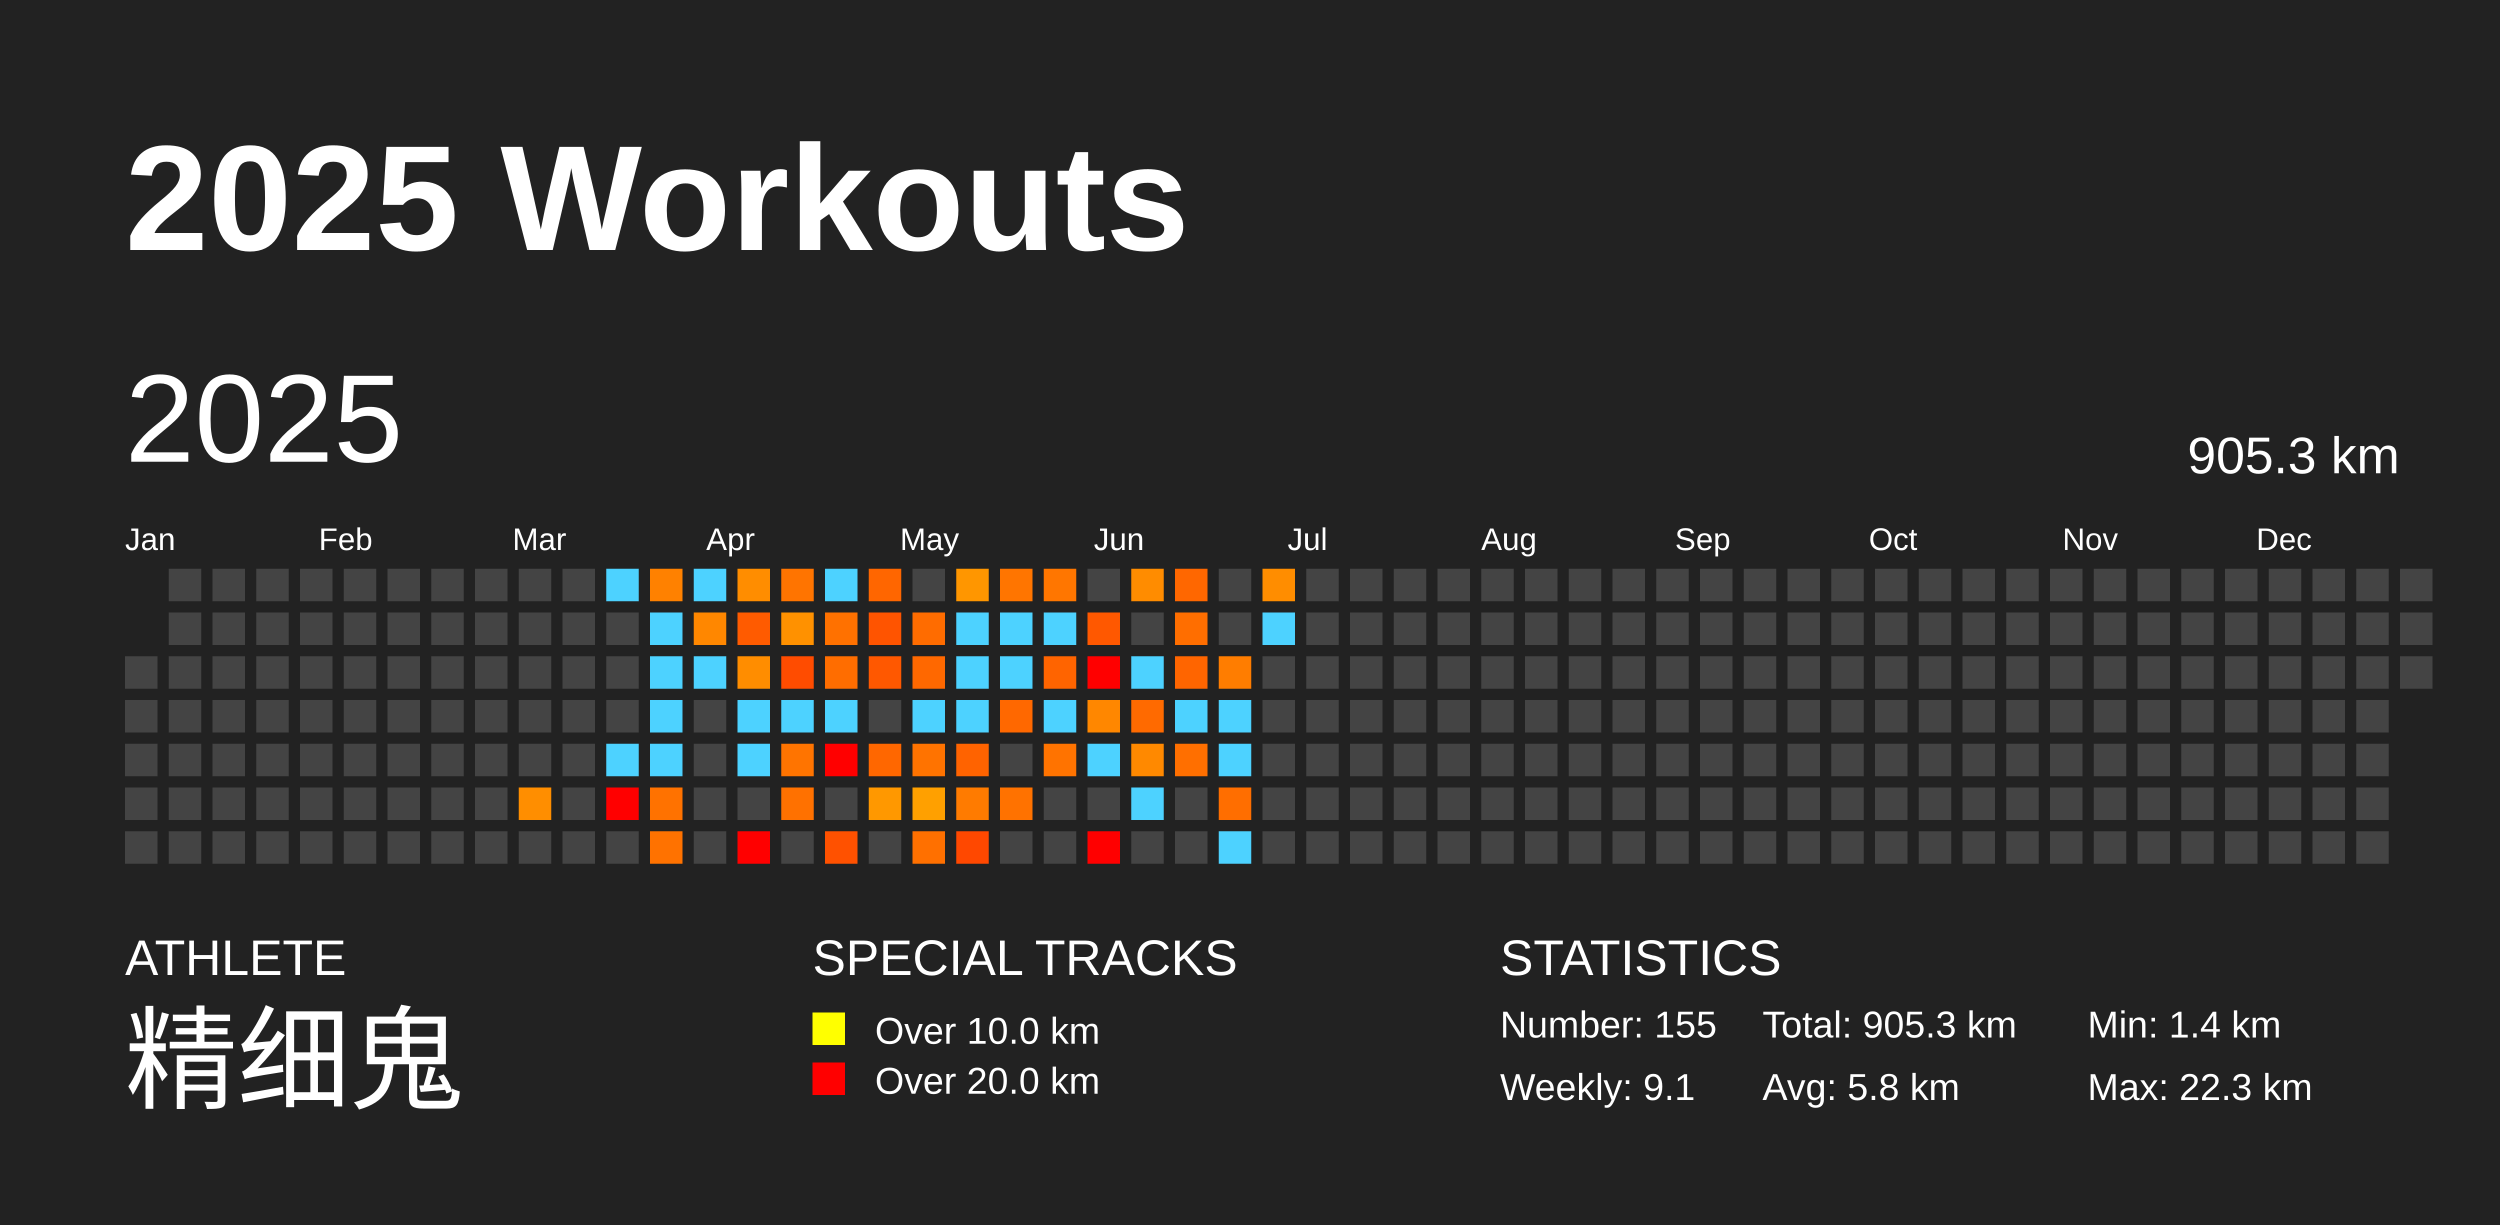
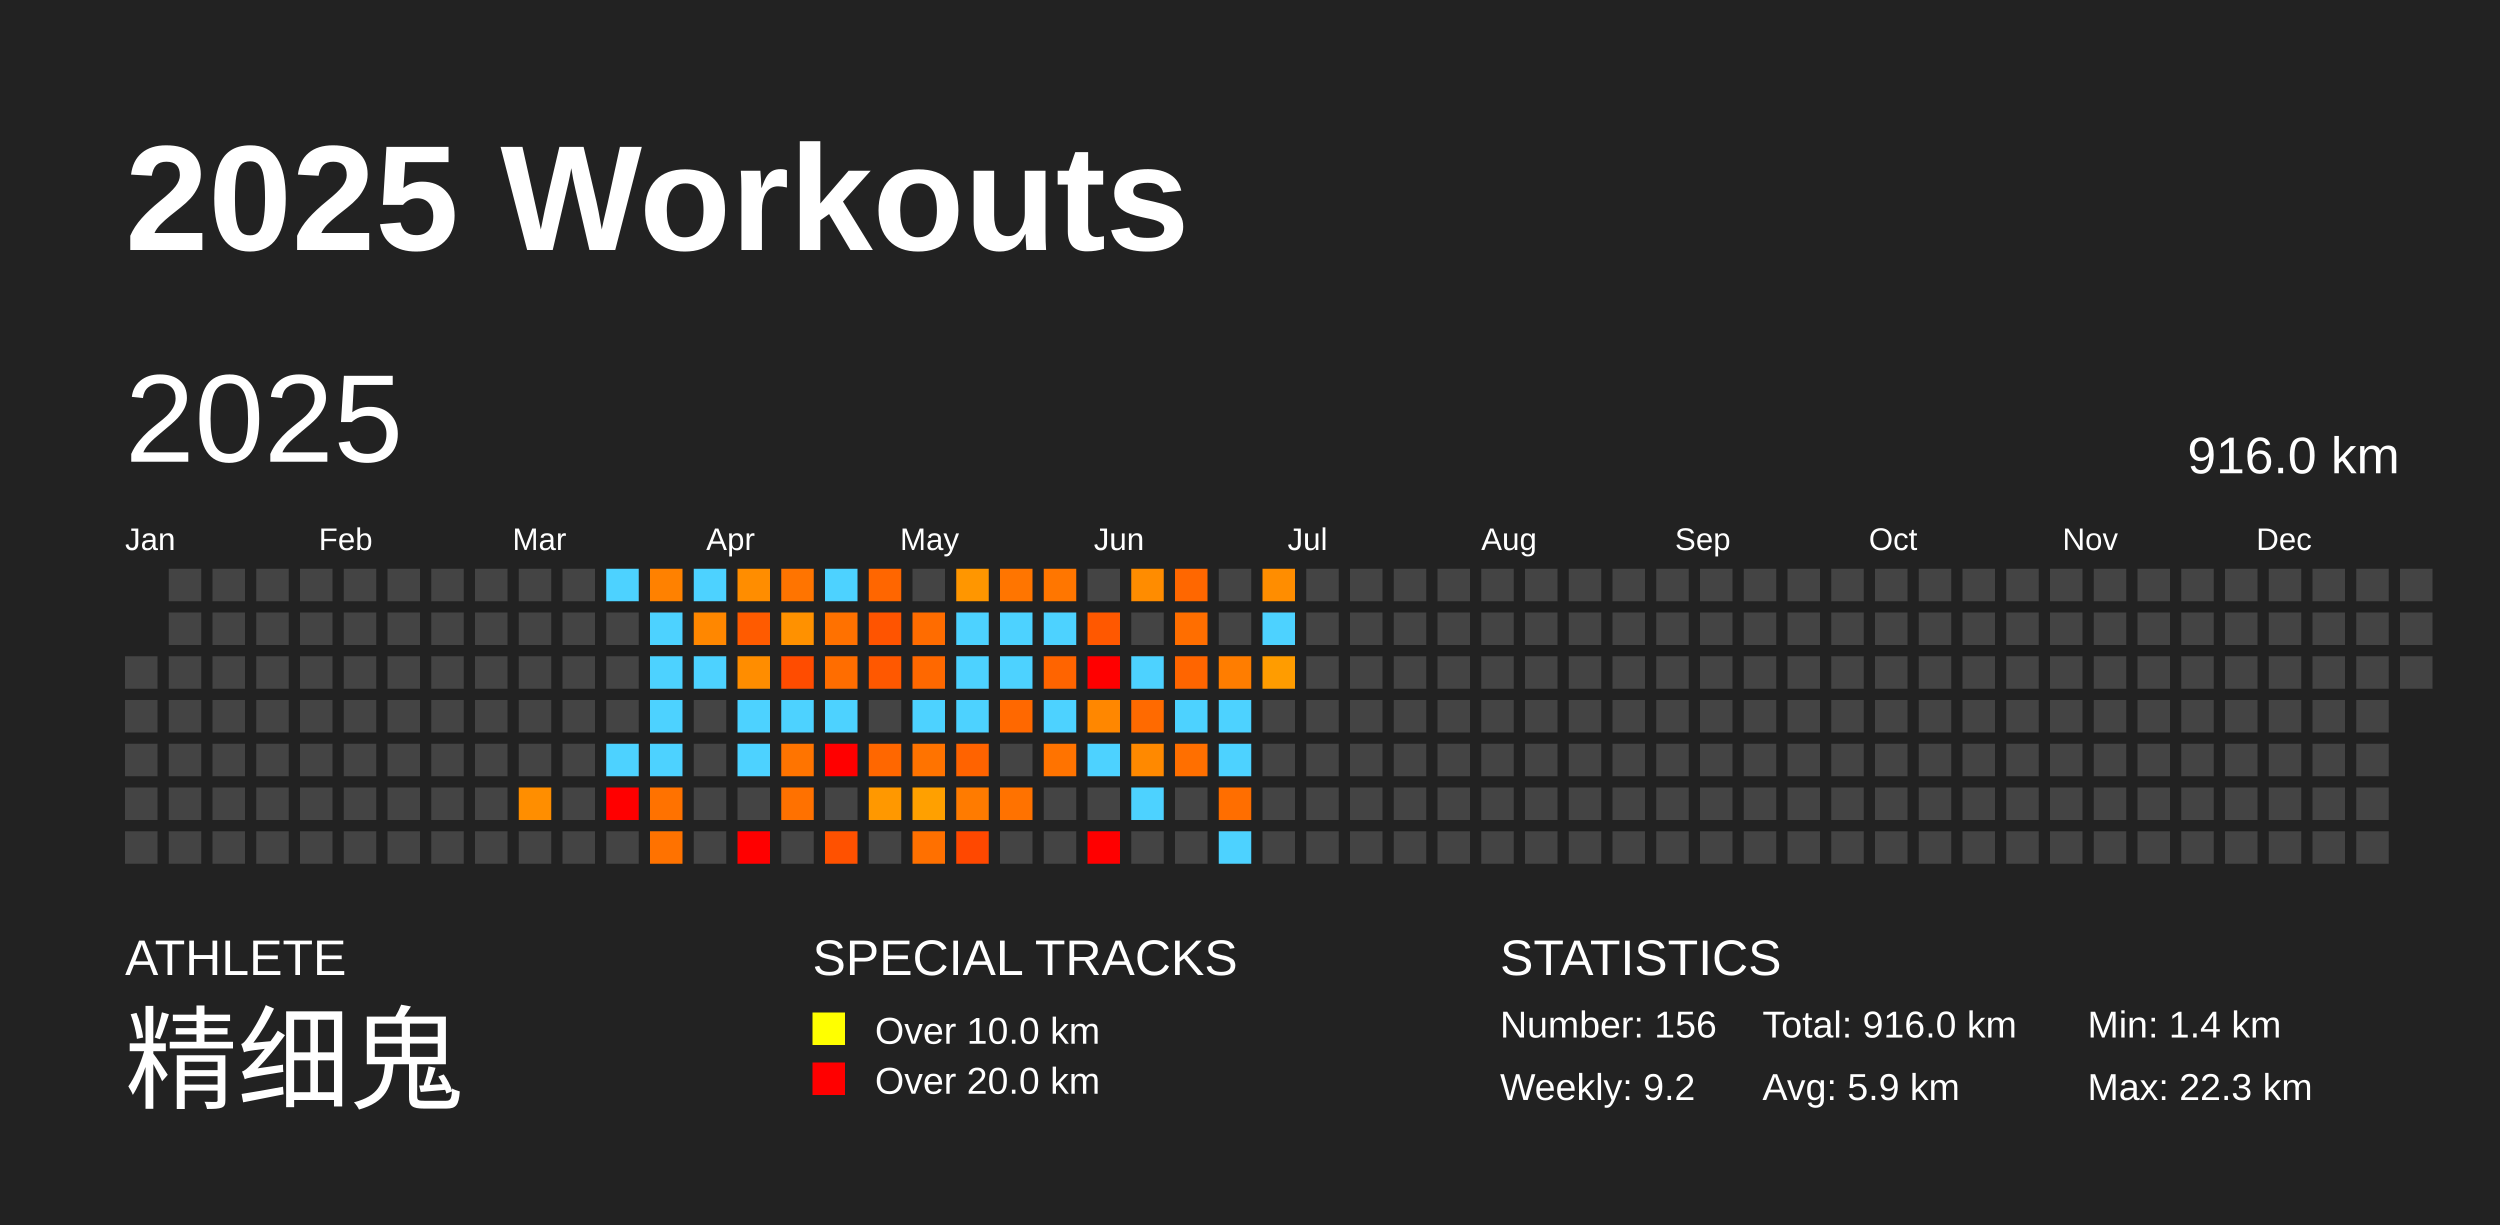
<svg xmlns="http://www.w3.org/2000/svg" baseProfile="full" height="98mm" version="1.1" viewBox="0,0,200,98" width="200mm">
  <defs />
  <rect fill="#222222" height="98" width="200" x="0" y="0" />
  <text fill="#FFFFFF" style="font-size:12px; font-family:Arial; font-weight:bold;" x="10" y="20">2025 Workouts</text>
  <text fill="#FFFFFF" style="font-size:4px; font-family:Arial" x="10" y="78">ATHLETE</text>
  <text fill="#FFFFFF" style="font-size:9px; font-family:Arial" x="10" y="88">精细鬼</text>
  <text fill="#FFFFFF" style="font-size:4px; font-family:Arial" x="65" y="78">SPECIAL TRACKS</text>
  <rect fill="yellow" height="2.6" width="2.6" x="65" y="81" />
  <text fill="#FFFFFF" style="font-size:3px; font-family:Arial" x="70" y="83.5">Over 10.0 km</text>
  <rect fill="red" height="2.6" width="2.6" x="65" y="85" />
  <text fill="#FFFFFF" style="font-size:3px; font-family:Arial" x="70" y="87.5">Over 20.0 km</text>
  <text fill="#FFFFFF" style="font-size:4px; font-family:Arial" x="120" y="78">STATISTICS</text>
-   <text fill="#FFFFFF" style="font-size:3px; font-family:Arial" x="120" y="83">Number: 155</text>
-   <text fill="#FFFFFF" style="font-size:3px; font-family:Arial" x="120" y="88">Weekly: 9.1</text>
-   <text fill="#FFFFFF" style="font-size:3px; font-family:Arial" x="141" y="83">Total: 905.3 km</text>
-   <text fill="#FFFFFF" style="font-size:3px; font-family:Arial" x="141" y="88">Avg: 5.8 km</text>
+   <text fill="#FFFFFF" style="font-size:3px; font-family:Arial" x="120" y="83">Number: 156</text>
+   <text fill="#FFFFFF" style="font-size:3px; font-family:Arial" x="120" y="88">Weekly: 9.2</text>
+   <text fill="#FFFFFF" style="font-size:3px; font-family:Arial" x="141" y="83">Total: 916.0 km</text>
+   <text fill="#FFFFFF" style="font-size:3px; font-family:Arial" x="141" y="88">Avg: 5.9 km</text>
  <text fill="#FFFFFF" style="font-size:3px; font-family:Arial" x="167" y="83">Min: 1.4 km</text>
  <text fill="#FFFFFF" style="font-size:3px; font-family:Arial" x="167" y="88">Max: 22.3 km</text>
  <text dominant-baseline="hanging" fill="#FFFFFF" style="font-size:10.0px; font-family:Arial;" x="10" y="30">2025</text>
-   <text dominant-baseline="hanging" fill="#FFFFFF" style="font-size:4.125px; font-family:Arial;" x="175" y="35">905.3 km</text>
+   <text dominant-baseline="hanging" fill="#FFFFFF" style="font-size:4.125px; font-family:Arial;" x="175" y="35">916.0 km</text>
  <text fill="#FFFFFF" style="font-size:2.5px; font-family:Arial" x="10.0" y="44">Jan</text>
  <text fill="#FFFFFF" style="font-size:2.5px; font-family:Arial" x="25.5" y="44">Feb</text>
  <text fill="#FFFFFF" style="font-size:2.5px; font-family:Arial" x="41.0" y="44">Mar</text>
  <text fill="#FFFFFF" style="font-size:2.5px; font-family:Arial" x="56.5" y="44">Apr</text>
  <text fill="#FFFFFF" style="font-size:2.5px; font-family:Arial" x="72.0" y="44">May</text>
  <text fill="#FFFFFF" style="font-size:2.5px; font-family:Arial" x="87.5" y="44">Jun</text>
  <text fill="#FFFFFF" style="font-size:2.5px; font-family:Arial" x="103.0" y="44">Jul</text>
  <text fill="#FFFFFF" style="font-size:2.5px; font-family:Arial" x="118.5" y="44">Aug</text>
  <text fill="#FFFFFF" style="font-size:2.5px; font-family:Arial" x="134.0" y="44">Sep</text>
  <text fill="#FFFFFF" style="font-size:2.5px; font-family:Arial" x="149.5" y="44">Oct</text>
  <text fill="#FFFFFF" style="font-size:2.5px; font-family:Arial" x="165.0" y="44">Nov</text>
  <text fill="#FFFFFF" style="font-size:2.5px; font-family:Arial" x="180.5" y="44">Dec</text>
  <rect fill="#444444" height="2.6" width="2.6" x="10.0" y="52.5" />
  <rect fill="#444444" height="2.6" width="2.6" x="10.0" y="56.0" />
  <rect fill="#444444" height="2.6" width="2.6" x="10.0" y="59.5" />
  <rect fill="#444444" height="2.6" width="2.6" x="10.0" y="63.0" />
  <rect fill="#444444" height="2.6" width="2.6" x="10.0" y="66.5" />
  <rect fill="#444444" height="2.6" width="2.6" x="13.5" y="45.5" />
  <rect fill="#444444" height="2.6" width="2.6" x="13.5" y="49.0" />
  <rect fill="#444444" height="2.6" width="2.6" x="13.5" y="52.5" />
  <rect fill="#444444" height="2.6" width="2.6" x="13.5" y="56.0" />
  <rect fill="#444444" height="2.6" width="2.6" x="13.5" y="59.5" />
  <rect fill="#444444" height="2.6" width="2.6" x="13.5" y="63.0" />
  <rect fill="#444444" height="2.6" width="2.6" x="13.5" y="66.5" />
  <rect fill="#444444" height="2.6" width="2.6" x="17.0" y="45.5" />
  <rect fill="#444444" height="2.6" width="2.6" x="17.0" y="49.0" />
  <rect fill="#444444" height="2.6" width="2.6" x="17.0" y="52.5" />
  <rect fill="#444444" height="2.6" width="2.6" x="17.0" y="56.0" />
  <rect fill="#444444" height="2.6" width="2.6" x="17.0" y="59.5" />
  <rect fill="#444444" height="2.6" width="2.6" x="17.0" y="63.0" />
  <rect fill="#444444" height="2.6" width="2.6" x="17.0" y="66.5" />
  <rect fill="#444444" height="2.6" width="2.6" x="20.5" y="45.5" />
  <rect fill="#444444" height="2.6" width="2.6" x="20.5" y="49.0" />
  <rect fill="#444444" height="2.6" width="2.6" x="20.5" y="52.5" />
  <rect fill="#444444" height="2.6" width="2.6" x="20.5" y="56.0" />
  <rect fill="#444444" height="2.6" width="2.6" x="20.5" y="59.5" />
  <rect fill="#444444" height="2.6" width="2.6" x="20.5" y="63.0" />
  <rect fill="#444444" height="2.6" width="2.6" x="20.5" y="66.5" />
  <rect fill="#444444" height="2.6" width="2.6" x="24.0" y="45.5" />
  <rect fill="#444444" height="2.6" width="2.6" x="24.0" y="49.0" />
  <rect fill="#444444" height="2.6" width="2.6" x="24.0" y="52.5" />
  <rect fill="#444444" height="2.6" width="2.6" x="24.0" y="56.0" />
  <rect fill="#444444" height="2.6" width="2.6" x="24.0" y="59.5" />
  <rect fill="#444444" height="2.6" width="2.6" x="24.0" y="63.0" />
  <rect fill="#444444" height="2.6" width="2.6" x="24.0" y="66.5" />
  <rect fill="#444444" height="2.6" width="2.6" x="27.5" y="45.5" />
  <rect fill="#444444" height="2.6" width="2.6" x="27.5" y="49.0" />
  <rect fill="#444444" height="2.6" width="2.6" x="27.5" y="52.5" />
  <rect fill="#444444" height="2.6" width="2.6" x="27.5" y="56.0" />
  <rect fill="#444444" height="2.6" width="2.6" x="27.5" y="59.5" />
  <rect fill="#444444" height="2.6" width="2.6" x="27.5" y="63.0" />
  <rect fill="#444444" height="2.6" width="2.6" x="27.5" y="66.5" />
  <rect fill="#444444" height="2.6" width="2.6" x="31.0" y="45.5" />
  <rect fill="#444444" height="2.6" width="2.6" x="31.0" y="49.0" />
  <rect fill="#444444" height="2.6" width="2.6" x="31.0" y="52.5" />
  <rect fill="#444444" height="2.6" width="2.6" x="31.0" y="56.0" />
  <rect fill="#444444" height="2.6" width="2.6" x="31.0" y="59.5" />
  <rect fill="#444444" height="2.6" width="2.6" x="31.0" y="63.0" />
  <rect fill="#444444" height="2.6" width="2.6" x="31.0" y="66.5" />
  <rect fill="#444444" height="2.6" width="2.6" x="34.5" y="45.5" />
  <rect fill="#444444" height="2.6" width="2.6" x="34.5" y="49.0" />
  <rect fill="#444444" height="2.6" width="2.6" x="34.5" y="52.5" />
  <rect fill="#444444" height="2.6" width="2.6" x="34.5" y="56.0" />
  <rect fill="#444444" height="2.6" width="2.6" x="34.5" y="59.5" />
  <rect fill="#444444" height="2.6" width="2.6" x="34.5" y="63.0" />
  <rect fill="#444444" height="2.6" width="2.6" x="34.5" y="66.5" />
  <rect fill="#444444" height="2.6" width="2.6" x="38.0" y="45.5" />
  <rect fill="#444444" height="2.6" width="2.6" x="38.0" y="49.0" />
  <rect fill="#444444" height="2.6" width="2.6" x="38.0" y="52.5" />
  <rect fill="#444444" height="2.6" width="2.6" x="38.0" y="56.0" />
  <rect fill="#444444" height="2.6" width="2.6" x="38.0" y="59.5" />
  <rect fill="#444444" height="2.6" width="2.6" x="38.0" y="63.0" />
  <rect fill="#444444" height="2.6" width="2.6" x="38.0" y="66.5" />
  <rect fill="#444444" height="2.6" width="2.6" x="41.5" y="45.5" />
  <rect fill="#444444" height="2.6" width="2.6" x="41.5" y="49.0" />
  <rect fill="#444444" height="2.6" width="2.6" x="41.5" y="52.5" />
  <rect fill="#444444" height="2.6" width="2.6" x="41.5" y="56.0" />
  <rect fill="#444444" height="2.6" width="2.6" x="41.5" y="59.5" />
  <rect fill="#ff8e00" height="2.6" width="2.6" x="41.5" y="63.0" />
  <rect fill="#444444" height="2.6" width="2.6" x="41.5" y="66.5" />
  <rect fill="#444444" height="2.6" width="2.6" x="45.0" y="45.5" />
  <rect fill="#444444" height="2.6" width="2.6" x="45.0" y="49.0" />
  <rect fill="#444444" height="2.6" width="2.6" x="45.0" y="52.5" />
  <rect fill="#444444" height="2.6" width="2.6" x="45.0" y="56.0" />
  <rect fill="#444444" height="2.6" width="2.6" x="45.0" y="59.5" />
  <rect fill="#444444" height="2.6" width="2.6" x="45.0" y="63.0" />
  <rect fill="#444444" height="2.6" width="2.6" x="45.0" y="66.5" />
  <rect fill="#4dd2ff" height="2.6" width="2.6" x="48.5" y="45.5" />
  <rect fill="#444444" height="2.6" width="2.6" x="48.5" y="49.0" />
  <rect fill="#444444" height="2.6" width="2.6" x="48.5" y="52.5" />
  <rect fill="#444444" height="2.6" width="2.6" x="48.5" y="56.0" />
  <rect fill="#4dd2ff" height="2.6" width="2.6" x="48.5" y="59.5" />
  <rect fill="red" height="2.6" width="2.6" x="48.5" y="63.0" />
  <rect fill="#444444" height="2.6" width="2.6" x="48.5" y="66.5" />
  <rect fill="#ff8100" height="2.6" width="2.6" x="52.0" y="45.5" />
  <rect fill="#4dd2ff" height="2.6" width="2.6" x="52.0" y="49.0" />
  <rect fill="#4dd2ff" height="2.6" width="2.6" x="52.0" y="52.5" />
  <rect fill="#4dd2ff" height="2.6" width="2.6" x="52.0" y="56.0" />
  <rect fill="#4dd2ff" height="2.6" width="2.6" x="52.0" y="59.5" />
  <rect fill="#ff7200" height="2.6" width="2.6" x="52.0" y="63.0" />
  <rect fill="#ff7200" height="2.6" width="2.6" x="52.0" y="66.5" />
  <rect fill="#4dd2ff" height="2.6" width="2.6" x="55.5" y="45.5" />
  <rect fill="#ff8700" height="2.6" width="2.6" x="55.5" y="49.0" />
  <rect fill="#4dd2ff" height="2.6" width="2.6" x="55.5" y="52.5" />
  <rect fill="#444444" height="2.6" width="2.6" x="55.5" y="56.0" />
  <rect fill="#444444" height="2.6" width="2.6" x="55.5" y="59.5" />
  <rect fill="#444444" height="2.6" width="2.6" x="55.5" y="63.0" />
  <rect fill="#444444" height="2.6" width="2.6" x="55.5" y="66.5" />
  <rect fill="#ff8d00" height="2.6" width="2.6" x="59.0" y="45.5" />
  <rect fill="#ff5b00" height="2.6" width="2.6" x="59.0" y="49.0" />
  <rect fill="#ff8d00" height="2.6" width="2.6" x="59.0" y="52.5" />
  <rect fill="#4dd2ff" height="2.6" width="2.6" x="59.0" y="56.0" />
  <rect fill="#4dd2ff" height="2.6" width="2.6" x="59.0" y="59.5" />
  <rect fill="#444444" height="2.6" width="2.6" x="59.0" y="63.0" />
  <rect fill="red" height="2.6" width="2.6" x="59.0" y="66.5" />
  <rect fill="#ff7400" height="2.6" width="2.6" x="62.5" y="45.5" />
  <rect fill="#ff9100" height="2.6" width="2.6" x="62.5" y="49.0" />
  <rect fill="#ff4c00" height="2.6" width="2.6" x="62.5" y="52.5" />
  <rect fill="#4dd2ff" height="2.6" width="2.6" x="62.5" y="56.0" />
  <rect fill="#ff7400" height="2.6" width="2.6" x="62.5" y="59.5" />
  <rect fill="#ff7100" height="2.6" width="2.6" x="62.5" y="63.0" />
  <rect fill="#444444" height="2.6" width="2.6" x="62.5" y="66.5" />
  <rect fill="#4dd2ff" height="2.6" width="2.6" x="66.0" y="45.5" />
  <rect fill="#ff7100" height="2.6" width="2.6" x="66.0" y="49.0" />
  <rect fill="#ff6d00" height="2.6" width="2.6" x="66.0" y="52.5" />
  <rect fill="#4dd2ff" height="2.6" width="2.6" x="66.0" y="56.0" />
  <rect fill="red" height="2.6" width="2.6" x="66.0" y="59.5" />
  <rect fill="#444444" height="2.6" width="2.6" x="66.0" y="63.0" />
  <rect fill="#ff5100" height="2.6" width="2.6" x="66.0" y="66.5" />
  <rect fill="#ff6600" height="2.6" width="2.6" x="69.5" y="45.5" />
  <rect fill="#ff5400" height="2.6" width="2.6" x="69.5" y="49.0" />
  <rect fill="#ff5800" height="2.6" width="2.6" x="69.5" y="52.5" />
  <rect fill="#444444" height="2.6" width="2.6" x="69.5" y="56.0" />
  <rect fill="#ff6700" height="2.6" width="2.6" x="69.5" y="59.5" />
  <rect fill="#ff9800" height="2.6" width="2.6" x="69.5" y="63.0" />
  <rect fill="#444444" height="2.6" width="2.6" x="69.5" y="66.5" />
  <rect fill="#444444" height="2.6" width="2.6" x="73.0" y="45.5" />
  <rect fill="#ff6c00" height="2.6" width="2.6" x="73.0" y="49.0" />
  <rect fill="#ff6800" height="2.6" width="2.6" x="73.0" y="52.5" />
  <rect fill="#4dd2ff" height="2.6" width="2.6" x="73.0" y="56.0" />
  <rect fill="#ff7300" height="2.6" width="2.6" x="73.0" y="59.5" />
  <rect fill="#ffa000" height="2.6" width="2.6" x="73.0" y="63.0" />
  <rect fill="#ff7000" height="2.6" width="2.6" x="73.0" y="66.5" />
  <rect fill="#ff9600" height="2.6" width="2.6" x="76.5" y="45.5" />
  <rect fill="#4dd2ff" height="2.6" width="2.6" x="76.5" y="49.0" />
  <rect fill="#4dd2ff" height="2.6" width="2.6" x="76.5" y="52.5" />
  <rect fill="#4dd2ff" height="2.6" width="2.6" x="76.5" y="56.0" />
  <rect fill="#ff6300" height="2.6" width="2.6" x="76.5" y="59.5" />
  <rect fill="#ff7b00" height="2.6" width="2.6" x="76.5" y="63.0" />
  <rect fill="#ff4800" height="2.6" width="2.6" x="76.5" y="66.5" />
  <rect fill="#ff7500" height="2.6" width="2.6" x="80.0" y="45.5" />
  <rect fill="#4dd2ff" height="2.6" width="2.6" x="80.0" y="49.0" />
  <rect fill="#4dd2ff" height="2.6" width="2.6" x="80.0" y="52.5" />
  <rect fill="#ff6800" height="2.6" width="2.6" x="80.0" y="56.0" />
  <rect fill="#444444" height="2.6" width="2.6" x="80.0" y="59.5" />
  <rect fill="#ff7200" height="2.6" width="2.6" x="80.0" y="63.0" />
  <rect fill="#444444" height="2.6" width="2.6" x="80.0" y="66.5" />
  <rect fill="#ff7600" height="2.6" width="2.6" x="83.5" y="45.5" />
  <rect fill="#4dd2ff" height="2.6" width="2.6" x="83.5" y="49.0" />
  <rect fill="#ff6400" height="2.6" width="2.6" x="83.5" y="52.5" />
  <rect fill="#4dd2ff" height="2.6" width="2.6" x="83.5" y="56.0" />
  <rect fill="#ff7300" height="2.6" width="2.6" x="83.5" y="59.5" />
  <rect fill="#444444" height="2.6" width="2.6" x="83.5" y="63.0" />
  <rect fill="#444444" height="2.6" width="2.6" x="83.5" y="66.5" />
  <rect fill="#444444" height="2.6" width="2.6" x="87.0" y="45.5" />
  <rect fill="#ff5800" height="2.6" width="2.6" x="87.0" y="49.0" />
  <rect fill="red" height="2.6" width="2.6" x="87.0" y="52.5" />
  <rect fill="#ff8700" height="2.6" width="2.6" x="87.0" y="56.0" />
  <rect fill="#4dd2ff" height="2.6" width="2.6" x="87.0" y="59.5" />
  <rect fill="#444444" height="2.6" width="2.6" x="87.0" y="63.0" />
  <rect fill="red" height="2.6" width="2.6" x="87.0" y="66.5" />
  <rect fill="#ff8c00" height="2.6" width="2.6" x="90.5" y="45.5" />
  <rect fill="#444444" height="2.6" width="2.6" x="90.5" y="49.0" />
  <rect fill="#4dd2ff" height="2.6" width="2.6" x="90.5" y="52.5" />
  <rect fill="#ff6a00" height="2.6" width="2.6" x="90.5" y="56.0" />
  <rect fill="#ff8900" height="2.6" width="2.6" x="90.5" y="59.5" />
  <rect fill="#4dd2ff" height="2.6" width="2.6" x="90.5" y="63.0" />
  <rect fill="#444444" height="2.6" width="2.6" x="90.5" y="66.5" />
  <rect fill="#ff6700" height="2.6" width="2.6" x="94.0" y="45.5" />
  <rect fill="#ff6e00" height="2.6" width="2.6" x="94.0" y="49.0" />
  <rect fill="#ff6500" height="2.6" width="2.6" x="94.0" y="52.5" />
  <rect fill="#4dd2ff" height="2.6" width="2.6" x="94.0" y="56.0" />
  <rect fill="#ff6f00" height="2.6" width="2.6" x="94.0" y="59.5" />
  <rect fill="#444444" height="2.6" width="2.6" x="94.0" y="63.0" />
  <rect fill="#444444" height="2.6" width="2.6" x="94.0" y="66.5" />
  <rect fill="#444444" height="2.6" width="2.6" x="97.5" y="45.5" />
  <rect fill="#444444" height="2.6" width="2.6" x="97.5" y="49.0" />
  <rect fill="#ff7d00" height="2.6" width="2.6" x="97.5" y="52.5" />
  <rect fill="#4dd2ff" height="2.6" width="2.6" x="97.5" y="56.0" />
  <rect fill="#4dd2ff" height="2.6" width="2.6" x="97.5" y="59.5" />
  <rect fill="#ff6e00" height="2.6" width="2.6" x="97.5" y="63.0" />
  <rect fill="#4dd2ff" height="2.6" width="2.6" x="97.5" y="66.5" />
  <rect fill="#ff8d00" height="2.6" width="2.6" x="101.0" y="45.5" />
  <rect fill="#4dd2ff" height="2.6" width="2.6" x="101.0" y="49.0" />
-   <rect fill="#444444" height="2.6" width="2.6" x="101.0" y="52.5" />
+   <rect fill="#ff9c00" height="2.6" width="2.6" x="101.0" y="52.5" />
  <rect fill="#444444" height="2.6" width="2.6" x="101.0" y="56.0" />
  <rect fill="#444444" height="2.6" width="2.6" x="101.0" y="59.5" />
  <rect fill="#444444" height="2.6" width="2.6" x="101.0" y="63.0" />
  <rect fill="#444444" height="2.6" width="2.6" x="101.0" y="66.5" />
  <rect fill="#444444" height="2.6" width="2.6" x="104.5" y="45.5" />
  <rect fill="#444444" height="2.6" width="2.6" x="104.5" y="49.0" />
  <rect fill="#444444" height="2.6" width="2.6" x="104.5" y="52.5" />
  <rect fill="#444444" height="2.6" width="2.6" x="104.5" y="56.0" />
  <rect fill="#444444" height="2.6" width="2.6" x="104.5" y="59.5" />
  <rect fill="#444444" height="2.6" width="2.6" x="104.5" y="63.0" />
  <rect fill="#444444" height="2.6" width="2.6" x="104.5" y="66.5" />
  <rect fill="#444444" height="2.6" width="2.6" x="108.0" y="45.5" />
  <rect fill="#444444" height="2.6" width="2.6" x="108.0" y="49.0" />
  <rect fill="#444444" height="2.6" width="2.6" x="108.0" y="52.5" />
  <rect fill="#444444" height="2.6" width="2.6" x="108.0" y="56.0" />
  <rect fill="#444444" height="2.6" width="2.6" x="108.0" y="59.5" />
  <rect fill="#444444" height="2.6" width="2.6" x="108.0" y="63.0" />
  <rect fill="#444444" height="2.6" width="2.6" x="108.0" y="66.5" />
  <rect fill="#444444" height="2.6" width="2.6" x="111.5" y="45.5" />
  <rect fill="#444444" height="2.6" width="2.6" x="111.5" y="49.0" />
  <rect fill="#444444" height="2.6" width="2.6" x="111.5" y="52.5" />
  <rect fill="#444444" height="2.6" width="2.6" x="111.5" y="56.0" />
  <rect fill="#444444" height="2.6" width="2.6" x="111.5" y="59.5" />
  <rect fill="#444444" height="2.6" width="2.6" x="111.5" y="63.0" />
  <rect fill="#444444" height="2.6" width="2.6" x="111.5" y="66.5" />
  <rect fill="#444444" height="2.6" width="2.6" x="115.0" y="45.5" />
  <rect fill="#444444" height="2.6" width="2.6" x="115.0" y="49.0" />
  <rect fill="#444444" height="2.6" width="2.6" x="115.0" y="52.5" />
  <rect fill="#444444" height="2.6" width="2.6" x="115.0" y="56.0" />
  <rect fill="#444444" height="2.6" width="2.6" x="115.0" y="59.5" />
  <rect fill="#444444" height="2.6" width="2.6" x="115.0" y="63.0" />
  <rect fill="#444444" height="2.6" width="2.6" x="115.0" y="66.5" />
  <rect fill="#444444" height="2.6" width="2.6" x="118.5" y="45.5" />
  <rect fill="#444444" height="2.6" width="2.6" x="118.5" y="49.0" />
  <rect fill="#444444" height="2.6" width="2.6" x="118.5" y="52.5" />
  <rect fill="#444444" height="2.6" width="2.6" x="118.5" y="56.0" />
  <rect fill="#444444" height="2.6" width="2.6" x="118.5" y="59.5" />
  <rect fill="#444444" height="2.6" width="2.6" x="118.5" y="63.0" />
  <rect fill="#444444" height="2.6" width="2.6" x="118.5" y="66.5" />
  <rect fill="#444444" height="2.6" width="2.6" x="122.0" y="45.5" />
  <rect fill="#444444" height="2.6" width="2.6" x="122.0" y="49.0" />
  <rect fill="#444444" height="2.6" width="2.6" x="122.0" y="52.5" />
  <rect fill="#444444" height="2.6" width="2.6" x="122.0" y="56.0" />
  <rect fill="#444444" height="2.6" width="2.6" x="122.0" y="59.5" />
  <rect fill="#444444" height="2.6" width="2.6" x="122.0" y="63.0" />
  <rect fill="#444444" height="2.6" width="2.6" x="122.0" y="66.5" />
  <rect fill="#444444" height="2.6" width="2.6" x="125.5" y="45.5" />
  <rect fill="#444444" height="2.6" width="2.6" x="125.5" y="49.0" />
  <rect fill="#444444" height="2.6" width="2.6" x="125.5" y="52.5" />
  <rect fill="#444444" height="2.6" width="2.6" x="125.5" y="56.0" />
  <rect fill="#444444" height="2.6" width="2.6" x="125.5" y="59.5" />
  <rect fill="#444444" height="2.6" width="2.6" x="125.5" y="63.0" />
  <rect fill="#444444" height="2.6" width="2.6" x="125.5" y="66.5" />
  <rect fill="#444444" height="2.6" width="2.6" x="129.0" y="45.5" />
  <rect fill="#444444" height="2.6" width="2.6" x="129.0" y="49.0" />
  <rect fill="#444444" height="2.6" width="2.6" x="129.0" y="52.5" />
  <rect fill="#444444" height="2.6" width="2.6" x="129.0" y="56.0" />
  <rect fill="#444444" height="2.6" width="2.6" x="129.0" y="59.5" />
  <rect fill="#444444" height="2.6" width="2.6" x="129.0" y="63.0" />
  <rect fill="#444444" height="2.6" width="2.6" x="129.0" y="66.5" />
  <rect fill="#444444" height="2.6" width="2.6" x="132.5" y="45.5" />
  <rect fill="#444444" height="2.6" width="2.6" x="132.5" y="49.0" />
  <rect fill="#444444" height="2.6" width="2.6" x="132.5" y="52.5" />
  <rect fill="#444444" height="2.6" width="2.6" x="132.5" y="56.0" />
  <rect fill="#444444" height="2.6" width="2.6" x="132.5" y="59.5" />
  <rect fill="#444444" height="2.6" width="2.6" x="132.5" y="63.0" />
  <rect fill="#444444" height="2.6" width="2.6" x="132.5" y="66.5" />
  <rect fill="#444444" height="2.6" width="2.6" x="136.0" y="45.5" />
  <rect fill="#444444" height="2.6" width="2.6" x="136.0" y="49.0" />
  <rect fill="#444444" height="2.6" width="2.6" x="136.0" y="52.5" />
  <rect fill="#444444" height="2.6" width="2.6" x="136.0" y="56.0" />
  <rect fill="#444444" height="2.6" width="2.6" x="136.0" y="59.5" />
  <rect fill="#444444" height="2.6" width="2.6" x="136.0" y="63.0" />
  <rect fill="#444444" height="2.6" width="2.6" x="136.0" y="66.5" />
  <rect fill="#444444" height="2.6" width="2.6" x="139.5" y="45.5" />
  <rect fill="#444444" height="2.6" width="2.6" x="139.5" y="49.0" />
  <rect fill="#444444" height="2.6" width="2.6" x="139.5" y="52.5" />
  <rect fill="#444444" height="2.6" width="2.6" x="139.5" y="56.0" />
  <rect fill="#444444" height="2.6" width="2.6" x="139.5" y="59.5" />
  <rect fill="#444444" height="2.6" width="2.6" x="139.5" y="63.0" />
  <rect fill="#444444" height="2.6" width="2.6" x="139.5" y="66.5" />
  <rect fill="#444444" height="2.6" width="2.6" x="143.0" y="45.5" />
  <rect fill="#444444" height="2.6" width="2.6" x="143.0" y="49.0" />
  <rect fill="#444444" height="2.6" width="2.6" x="143.0" y="52.5" />
  <rect fill="#444444" height="2.6" width="2.6" x="143.0" y="56.0" />
  <rect fill="#444444" height="2.6" width="2.6" x="143.0" y="59.5" />
  <rect fill="#444444" height="2.6" width="2.6" x="143.0" y="63.0" />
  <rect fill="#444444" height="2.6" width="2.6" x="143.0" y="66.5" />
  <rect fill="#444444" height="2.6" width="2.6" x="146.5" y="45.5" />
  <rect fill="#444444" height="2.6" width="2.6" x="146.5" y="49.0" />
  <rect fill="#444444" height="2.6" width="2.6" x="146.5" y="52.5" />
  <rect fill="#444444" height="2.6" width="2.6" x="146.5" y="56.0" />
  <rect fill="#444444" height="2.6" width="2.6" x="146.5" y="59.5" />
  <rect fill="#444444" height="2.6" width="2.6" x="146.5" y="63.0" />
  <rect fill="#444444" height="2.6" width="2.6" x="146.5" y="66.5" />
  <rect fill="#444444" height="2.6" width="2.6" x="150.0" y="45.5" />
  <rect fill="#444444" height="2.6" width="2.6" x="150.0" y="49.0" />
  <rect fill="#444444" height="2.6" width="2.6" x="150.0" y="52.5" />
  <rect fill="#444444" height="2.6" width="2.6" x="150.0" y="56.0" />
  <rect fill="#444444" height="2.6" width="2.6" x="150.0" y="59.5" />
  <rect fill="#444444" height="2.6" width="2.6" x="150.0" y="63.0" />
  <rect fill="#444444" height="2.6" width="2.6" x="150.0" y="66.5" />
  <rect fill="#444444" height="2.6" width="2.6" x="153.5" y="45.5" />
  <rect fill="#444444" height="2.6" width="2.6" x="153.5" y="49.0" />
  <rect fill="#444444" height="2.6" width="2.6" x="153.5" y="52.5" />
  <rect fill="#444444" height="2.6" width="2.6" x="153.5" y="56.0" />
  <rect fill="#444444" height="2.6" width="2.6" x="153.5" y="59.5" />
  <rect fill="#444444" height="2.6" width="2.6" x="153.5" y="63.0" />
  <rect fill="#444444" height="2.6" width="2.6" x="153.5" y="66.5" />
  <rect fill="#444444" height="2.6" width="2.6" x="157.0" y="45.5" />
  <rect fill="#444444" height="2.6" width="2.6" x="157.0" y="49.0" />
  <rect fill="#444444" height="2.6" width="2.6" x="157.0" y="52.5" />
  <rect fill="#444444" height="2.6" width="2.6" x="157.0" y="56.0" />
  <rect fill="#444444" height="2.6" width="2.6" x="157.0" y="59.5" />
  <rect fill="#444444" height="2.6" width="2.6" x="157.0" y="63.0" />
  <rect fill="#444444" height="2.6" width="2.6" x="157.0" y="66.5" />
  <rect fill="#444444" height="2.6" width="2.6" x="160.5" y="45.5" />
  <rect fill="#444444" height="2.6" width="2.6" x="160.5" y="49.0" />
  <rect fill="#444444" height="2.6" width="2.6" x="160.5" y="52.5" />
  <rect fill="#444444" height="2.6" width="2.6" x="160.5" y="56.0" />
  <rect fill="#444444" height="2.6" width="2.6" x="160.5" y="59.5" />
  <rect fill="#444444" height="2.6" width="2.6" x="160.5" y="63.0" />
  <rect fill="#444444" height="2.6" width="2.6" x="160.5" y="66.5" />
  <rect fill="#444444" height="2.6" width="2.6" x="164.0" y="45.5" />
  <rect fill="#444444" height="2.6" width="2.6" x="164.0" y="49.0" />
  <rect fill="#444444" height="2.6" width="2.6" x="164.0" y="52.5" />
  <rect fill="#444444" height="2.6" width="2.6" x="164.0" y="56.0" />
  <rect fill="#444444" height="2.6" width="2.6" x="164.0" y="59.5" />
  <rect fill="#444444" height="2.6" width="2.6" x="164.0" y="63.0" />
  <rect fill="#444444" height="2.6" width="2.6" x="164.0" y="66.5" />
  <rect fill="#444444" height="2.6" width="2.6" x="167.5" y="45.5" />
  <rect fill="#444444" height="2.6" width="2.6" x="167.5" y="49.0" />
  <rect fill="#444444" height="2.6" width="2.6" x="167.5" y="52.5" />
  <rect fill="#444444" height="2.6" width="2.6" x="167.5" y="56.0" />
  <rect fill="#444444" height="2.6" width="2.6" x="167.5" y="59.5" />
  <rect fill="#444444" height="2.6" width="2.6" x="167.5" y="63.0" />
  <rect fill="#444444" height="2.6" width="2.6" x="167.5" y="66.5" />
  <rect fill="#444444" height="2.6" width="2.6" x="171.0" y="45.5" />
  <rect fill="#444444" height="2.6" width="2.6" x="171.0" y="49.0" />
  <rect fill="#444444" height="2.6" width="2.6" x="171.0" y="52.5" />
  <rect fill="#444444" height="2.6" width="2.6" x="171.0" y="56.0" />
  <rect fill="#444444" height="2.6" width="2.6" x="171.0" y="59.5" />
  <rect fill="#444444" height="2.6" width="2.6" x="171.0" y="63.0" />
  <rect fill="#444444" height="2.6" width="2.6" x="171.0" y="66.5" />
  <rect fill="#444444" height="2.6" width="2.6" x="174.5" y="45.5" />
  <rect fill="#444444" height="2.6" width="2.6" x="174.5" y="49.0" />
  <rect fill="#444444" height="2.6" width="2.6" x="174.5" y="52.5" />
  <rect fill="#444444" height="2.6" width="2.6" x="174.5" y="56.0" />
  <rect fill="#444444" height="2.6" width="2.6" x="174.5" y="59.5" />
  <rect fill="#444444" height="2.6" width="2.6" x="174.5" y="63.0" />
  <rect fill="#444444" height="2.6" width="2.6" x="174.5" y="66.5" />
  <rect fill="#444444" height="2.6" width="2.6" x="178.0" y="45.5" />
  <rect fill="#444444" height="2.6" width="2.6" x="178.0" y="49.0" />
  <rect fill="#444444" height="2.6" width="2.6" x="178.0" y="52.5" />
  <rect fill="#444444" height="2.6" width="2.6" x="178.0" y="56.0" />
  <rect fill="#444444" height="2.6" width="2.6" x="178.0" y="59.5" />
  <rect fill="#444444" height="2.6" width="2.6" x="178.0" y="63.0" />
  <rect fill="#444444" height="2.6" width="2.6" x="178.0" y="66.5" />
  <rect fill="#444444" height="2.6" width="2.6" x="181.5" y="45.5" />
  <rect fill="#444444" height="2.6" width="2.6" x="181.5" y="49.0" />
  <rect fill="#444444" height="2.6" width="2.6" x="181.5" y="52.5" />
  <rect fill="#444444" height="2.6" width="2.6" x="181.5" y="56.0" />
  <rect fill="#444444" height="2.6" width="2.6" x="181.5" y="59.5" />
  <rect fill="#444444" height="2.6" width="2.6" x="181.5" y="63.0" />
  <rect fill="#444444" height="2.6" width="2.6" x="181.5" y="66.5" />
  <rect fill="#444444" height="2.6" width="2.6" x="185.0" y="45.5" />
  <rect fill="#444444" height="2.6" width="2.6" x="185.0" y="49.0" />
  <rect fill="#444444" height="2.6" width="2.6" x="185.0" y="52.5" />
  <rect fill="#444444" height="2.6" width="2.6" x="185.0" y="56.0" />
  <rect fill="#444444" height="2.6" width="2.6" x="185.0" y="59.5" />
  <rect fill="#444444" height="2.6" width="2.6" x="185.0" y="63.0" />
  <rect fill="#444444" height="2.6" width="2.6" x="185.0" y="66.5" />
  <rect fill="#444444" height="2.6" width="2.6" x="188.5" y="45.5" />
  <rect fill="#444444" height="2.6" width="2.6" x="188.5" y="49.0" />
  <rect fill="#444444" height="2.6" width="2.6" x="188.5" y="52.5" />
  <rect fill="#444444" height="2.6" width="2.6" x="188.5" y="56.0" />
  <rect fill="#444444" height="2.6" width="2.6" x="188.5" y="59.5" />
  <rect fill="#444444" height="2.6" width="2.6" x="188.5" y="63.0" />
  <rect fill="#444444" height="2.6" width="2.6" x="188.5" y="66.5" />
  <rect fill="#444444" height="2.6" width="2.6" x="192.0" y="45.5" />
  <rect fill="#444444" height="2.6" width="2.6" x="192.0" y="49.0" />
  <rect fill="#444444" height="2.6" width="2.6" x="192.0" y="52.5" />
</svg>
